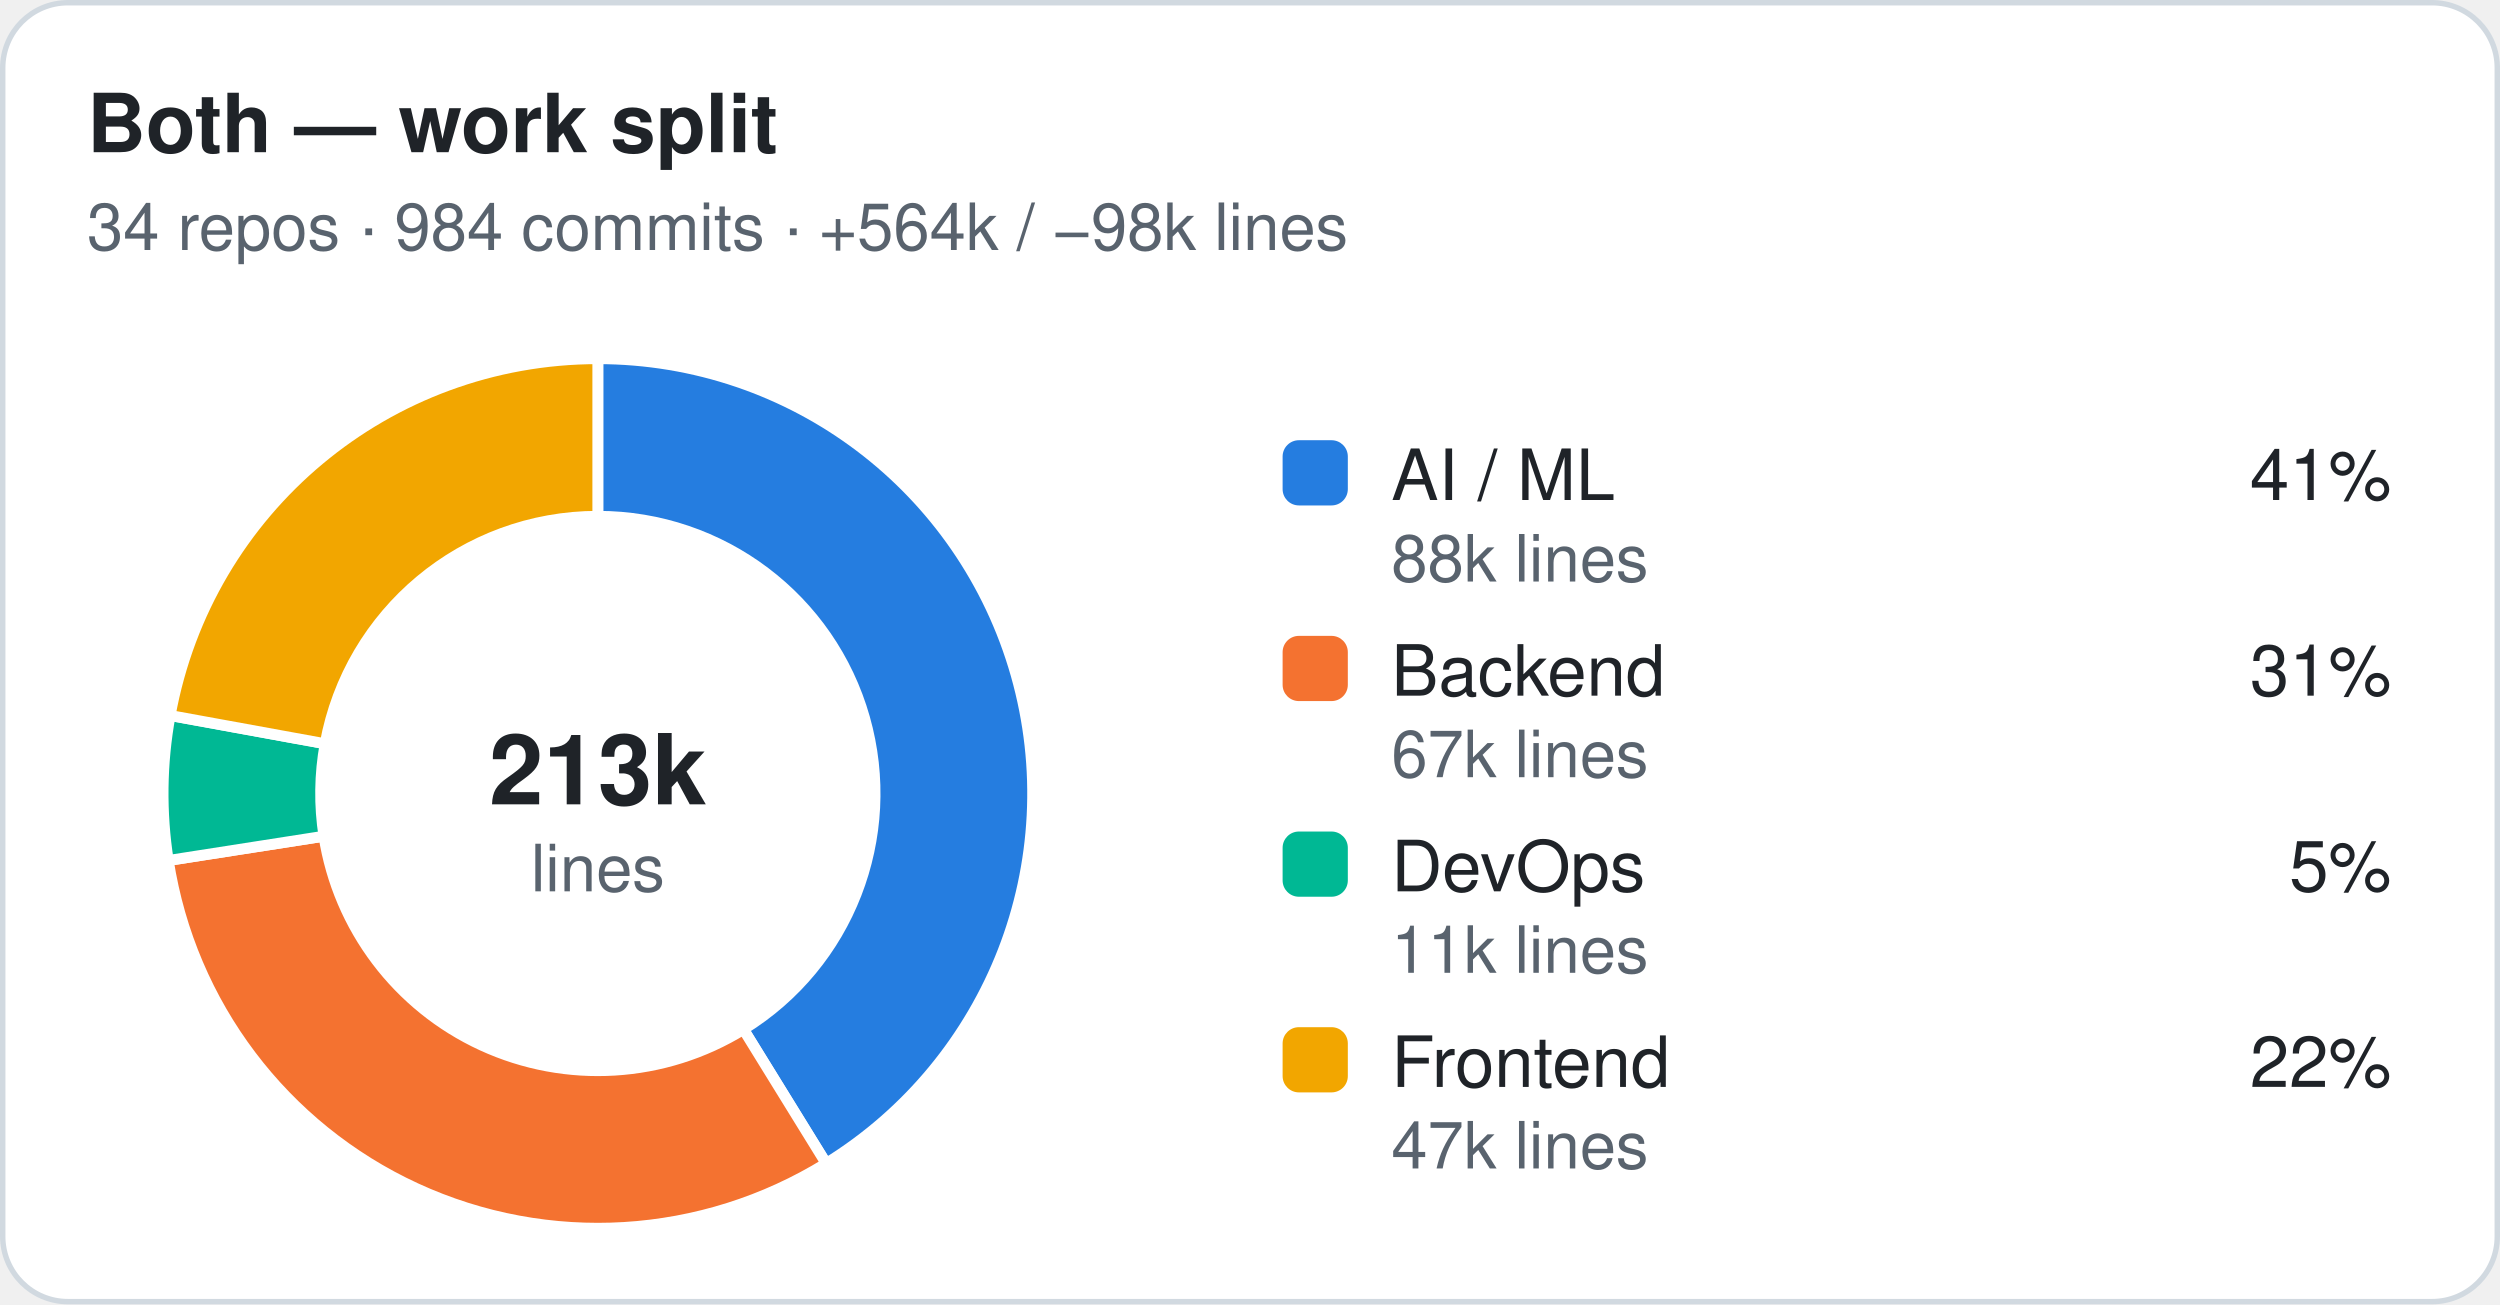
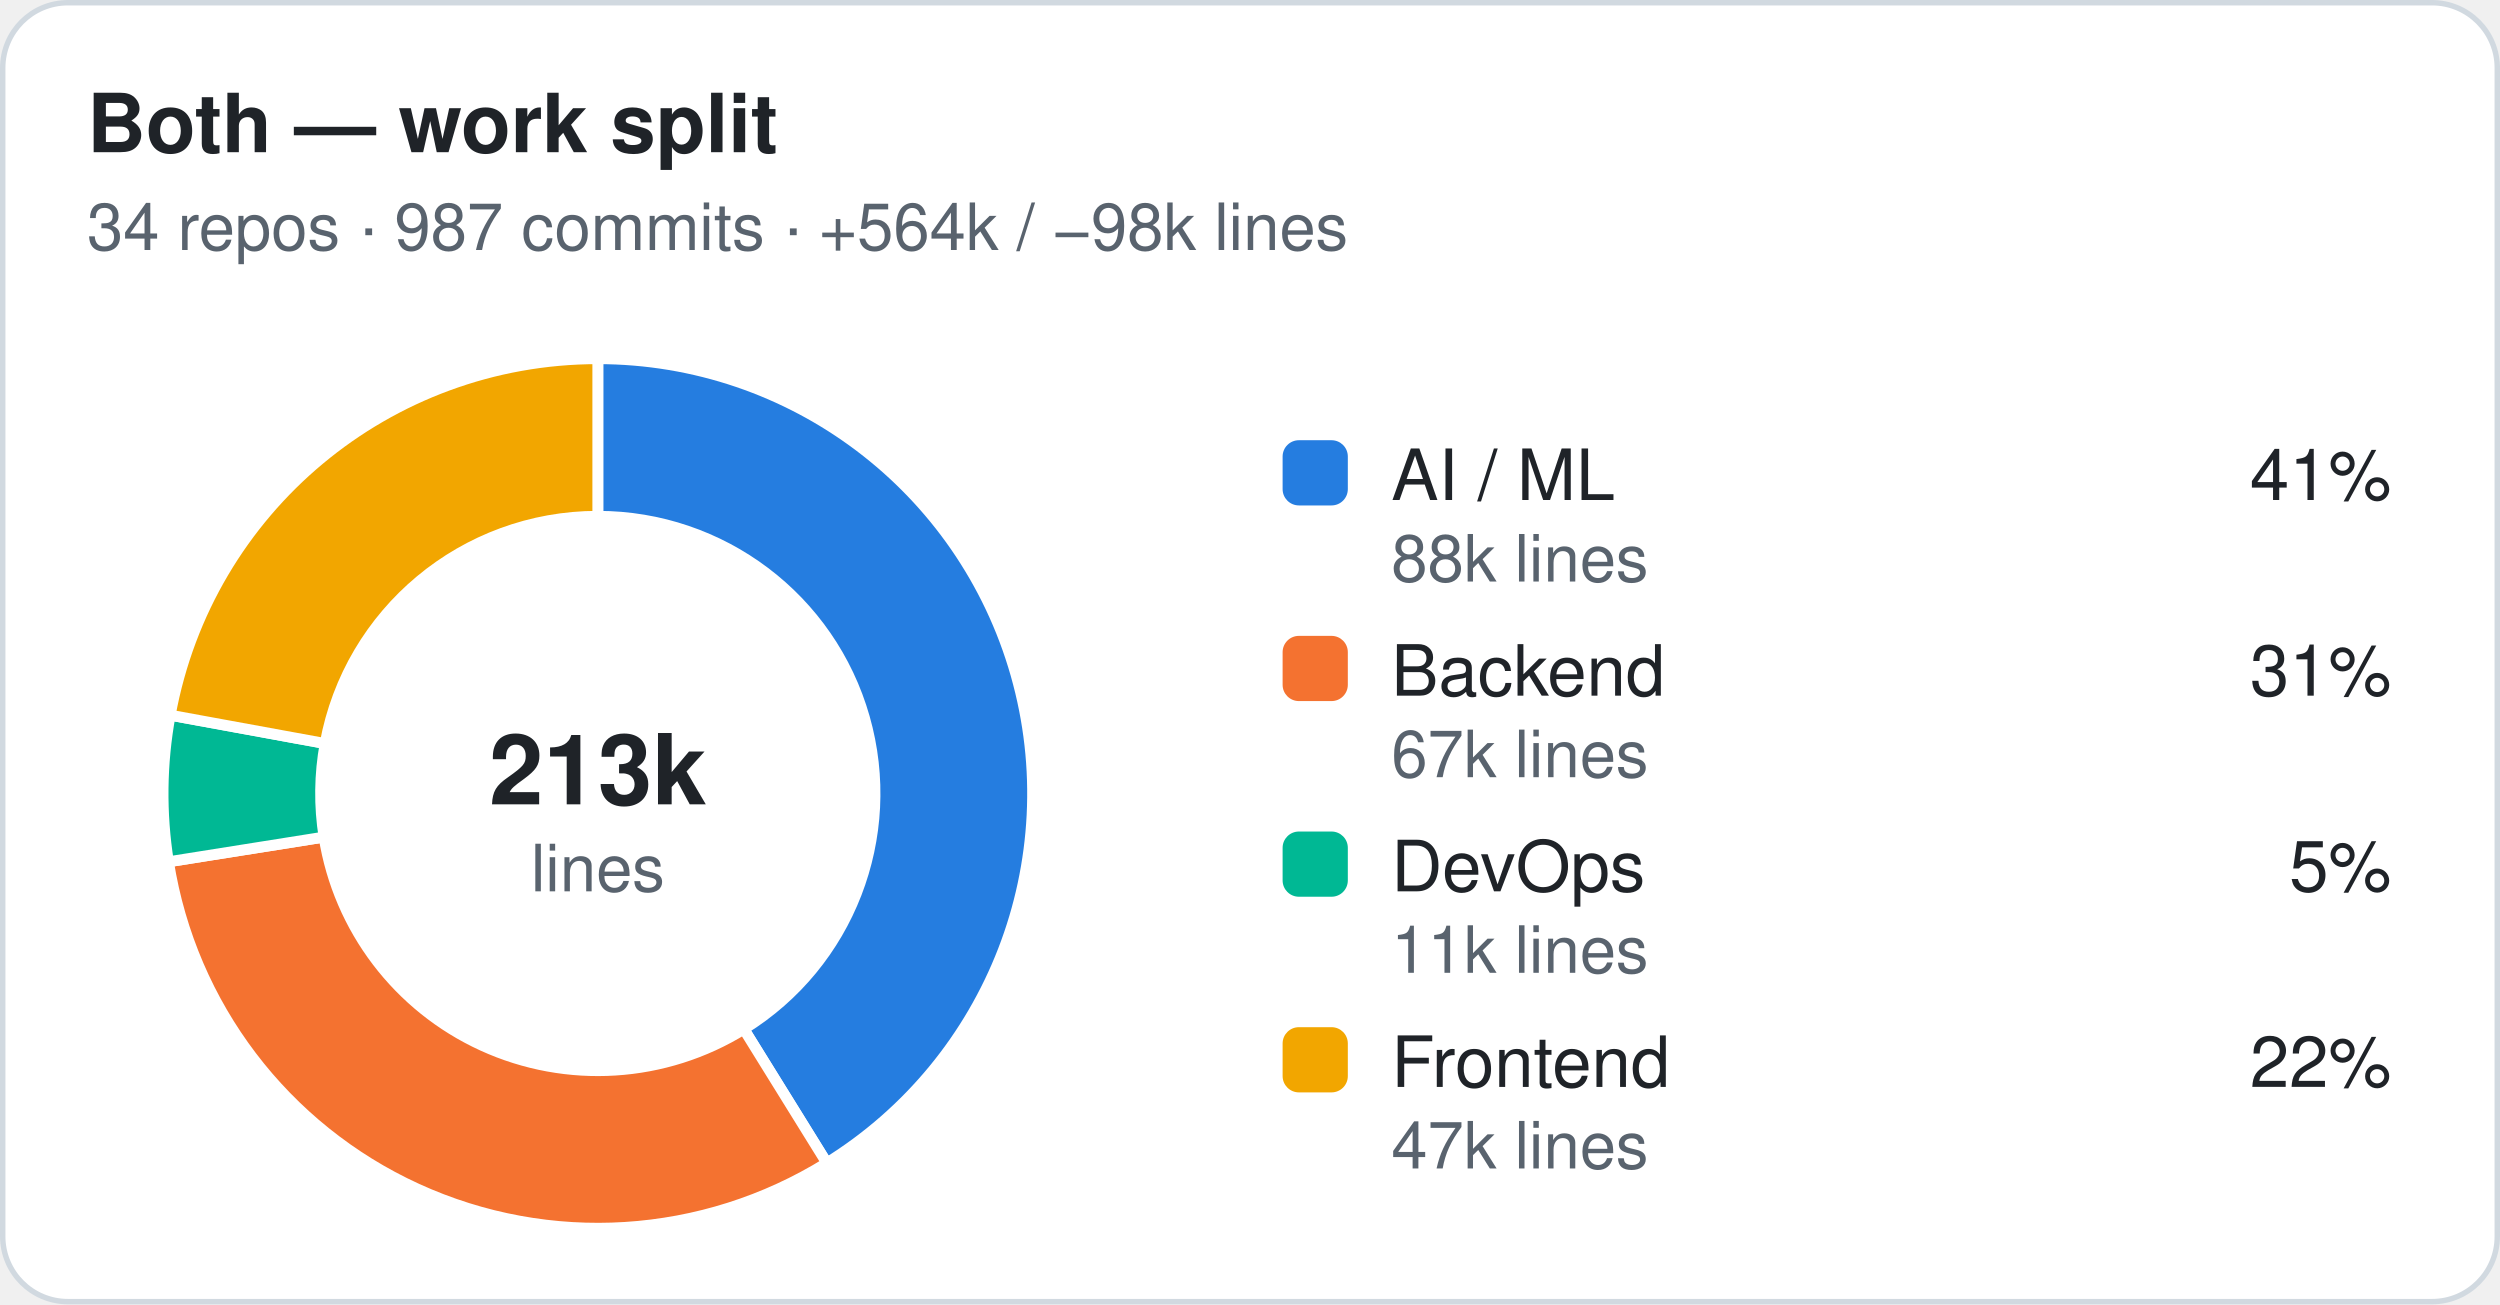
<svg xmlns="http://www.w3.org/2000/svg" width="460" height="240" viewBox="0 0 460 240" role="img" aria-label="Both — work split">
  <style>.t{font:600 15px -apple-system,Segoe UI,Helvetica,Arial,sans-serif;fill:#1f2328}.st,.lv,.ax{font:12px -apple-system,Segoe UI,Helvetica,Arial,sans-serif;fill:#59636e}.ln{font:500 13px -apple-system,Segoe UI,Helvetica,Arial,sans-serif;fill:#1f2328}.c{font:600 18px -apple-system,Segoe UI,Helvetica,Arial,sans-serif;fill:#1f2328}.grid{stroke:#eaeef2}.gap{stroke:#ffffff}.bg{fill:#ffffff;stroke:#d1d9e0}.s-ai{fill:#257de0}.s-backend{fill:#f47230}.s-devops{fill:#00b894}.s-frontend{fill:#f2a600}.s-other{fill:#9c9c9c}.k-professional{fill:#1f2328}.k-personal{fill:#8c959f}@media (prefers-color-scheme:dark){.t,.ln,.c{fill:#e6edf3}.st,.lv,.ax{fill:#9198a1}.grid{stroke:#212830}.gap{stroke:#151b23}.bg{fill:#151b23;stroke:#30363d}.s-ai{fill:#338ced}.s-backend{fill:#e76624}.s-devops{fill:#00a888}.s-frontend{fill:#d28e05}.s-other{fill:#6b6b6b}.k-professional{fill:#e6edf3}.k-personal{fill:#656c76}}</style>
  <rect class="bg" x="0.5" y="0.5" width="459" height="239" rx="12" />
  <text class="t" x="16" y="28">Both — work split</text>
-   <text class="st" x="16" y="46">34 repos · 984 commits · +564k / −98k lines</text>
-   <path class="s-ai gap" stroke-width="2" d="M110.00,66.00 A80,80 0 0 1 152.02,214.08 L136.79,189.40 A51,51 0 0 0 110.00,95.00 Z" />
-   <path class="s-backend gap" stroke-width="2" d="M152.02,214.08 A80,80 0 0 1 30.96,158.33 L59.61,153.86 A51,51 0 0 0 136.79,189.40 Z" />
-   <path class="s-devops gap" stroke-width="2" d="M30.96,158.33 A80,80 0 0 1 31.30,131.65 L59.83,136.85 A51,51 0 0 0 59.61,153.86 Z" />
-   <path class="s-frontend gap" stroke-width="2" d="M31.30,131.65 A80,80 0 0 1 110.00,66.00 L110.00,95.00 A51,51 0 0 0 59.83,136.85 Z" />
+   <text class="st" x="16" y="46">34 repos · 987 commits · +564k / −98k lines</text>
+   <path class="s-ai gap" stroke-width="2" d="M110.00,66.00 A80,80 0 0 1 152.14,214.00 L136.86,189.35 A51,51 0 0 0 110.00,95.00 Z" />
+   <path class="s-backend gap" stroke-width="2" d="M152.14,214.00 A80,80 0 0 1 30.99,158.57 L59.63,154.02 A51,51 0 0 0 136.86,189.35 Z" />
+   <path class="s-devops gap" stroke-width="2" d="M30.99,158.57 A80,80 0 0 1 31.31,131.59 L59.83,136.81 A51,51 0 0 0 59.63,154.02 Z" />
+   <path class="s-frontend gap" stroke-width="2" d="M31.31,131.59 A80,80 0 0 1 110.00,66.00 L110.00,95.00 A51,51 0 0 0 59.83,136.81 Z" />
  <text class="c" x="110" y="148" text-anchor="middle">213k</text>
  <text class="st" x="110" y="164" text-anchor="middle">lines</text>
  <rect class="s-ai" x="236" y="81" width="12" height="12" rx="3" />
  <text class="ln" x="256" y="92">AI / ML</text>
  <text class="ln" x="440" y="92" text-anchor="end">41%</text>
  <text class="lv" x="256" y="107">88k lines</text>
  <rect class="s-backend" x="236" y="117" width="12" height="12" rx="3" />
  <text class="ln" x="256" y="128">Backend</text>
  <text class="ln" x="440" y="128" text-anchor="end">31%</text>
  <text class="lv" x="256" y="143">67k lines</text>
  <rect class="s-devops" x="236" y="153" width="12" height="12" rx="3" />
  <text class="ln" x="256" y="164">DevOps</text>
  <text class="ln" x="440" y="164" text-anchor="end">5%</text>
  <text class="lv" x="256" y="179">11k lines</text>
  <rect class="s-frontend" x="236" y="189" width="12" height="12" rx="3" />
  <text class="ln" x="256" y="200">Frontend</text>
  <text class="ln" x="440" y="200" text-anchor="end">22%</text>
  <text class="lv" x="256" y="215">47k lines</text>
</svg>
